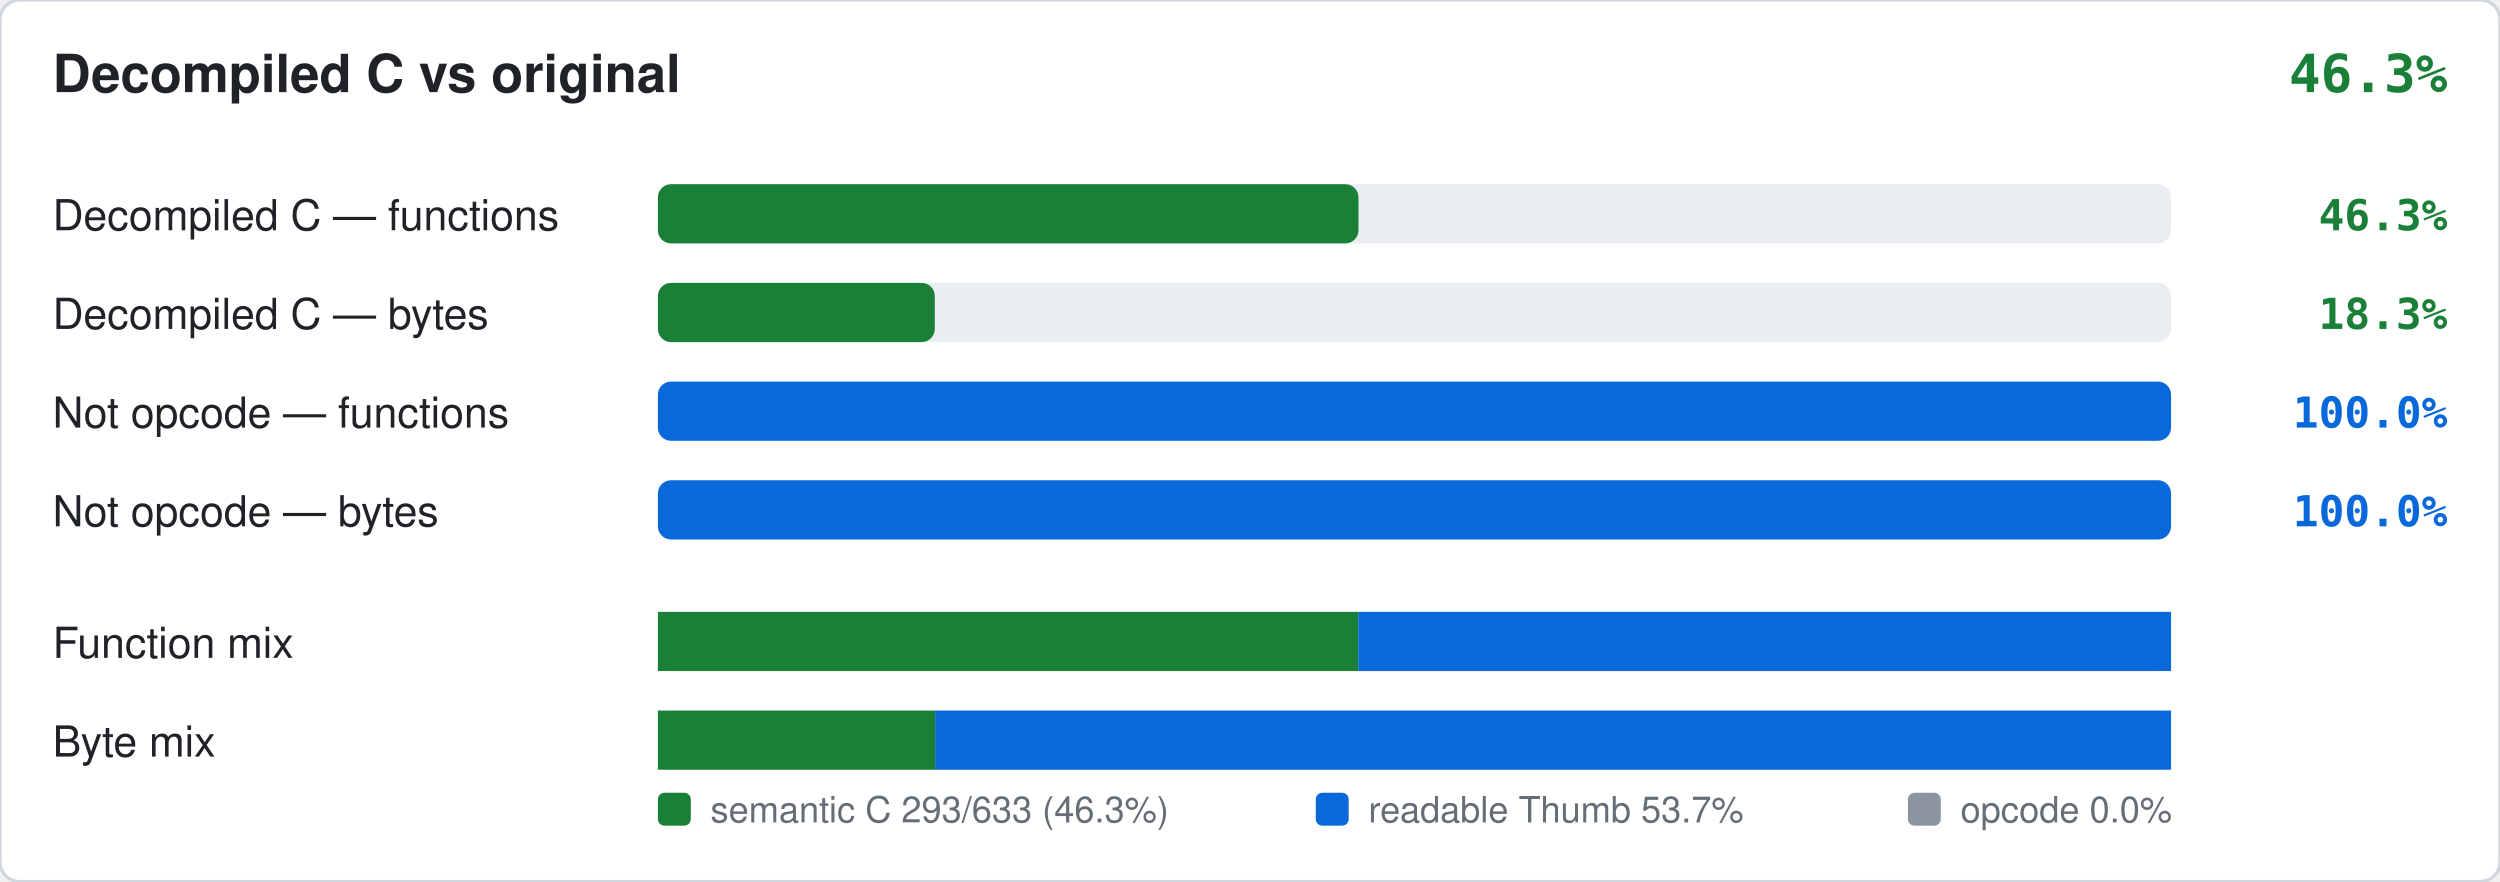
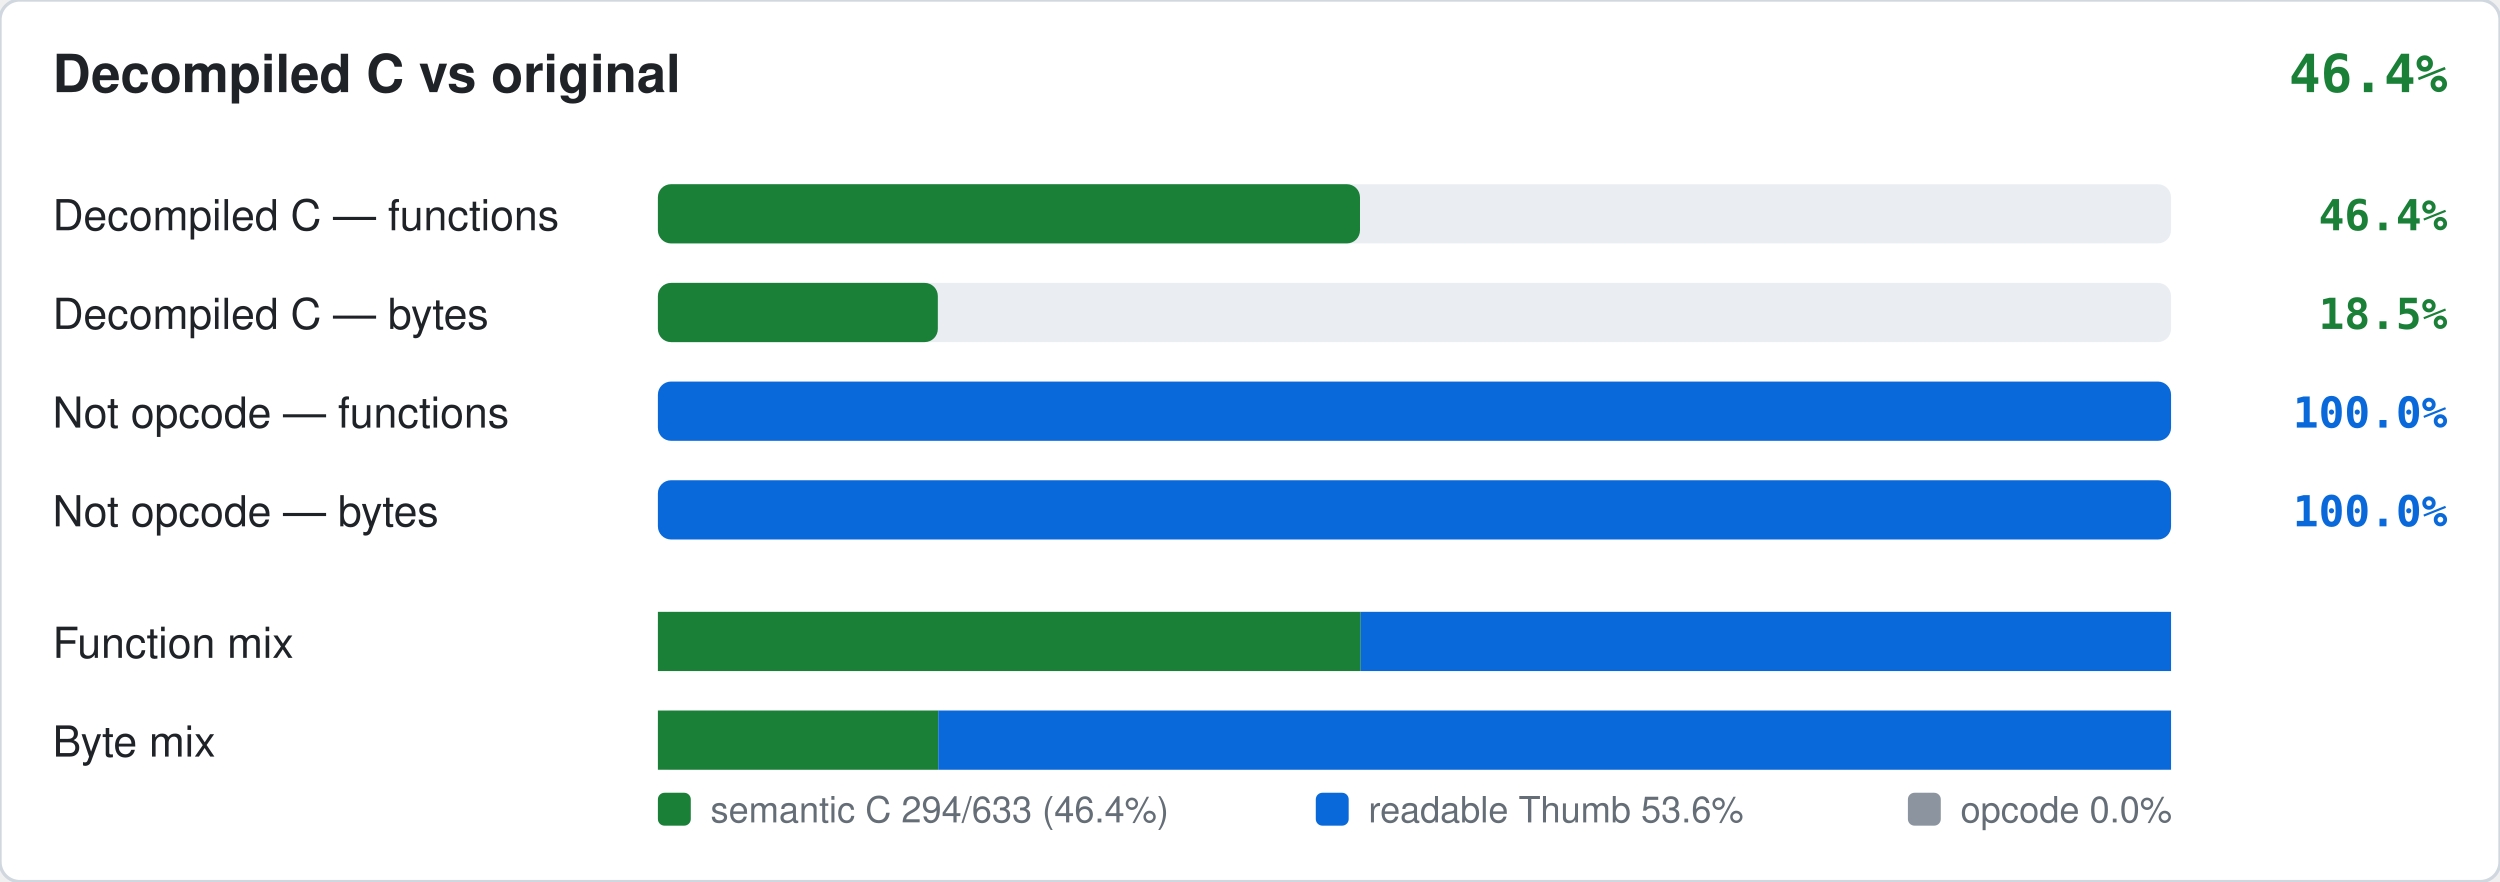
- <svg xmlns="http://www.w3.org/2000/svg" width="760" height="268" viewBox="0 0 760 268" role="img" aria-label="Decompiled C 46.3% functions, 18.3% bytes (293/633, 16,540/90,272)">
+ <svg xmlns="http://www.w3.org/2000/svg" width="760" height="268" viewBox="0 0 760 268" role="img" aria-label="Decompiled C 46.4% functions, 18.5% bytes (294/633, 16,728/90,272)">
  <rect width="760" height="268" rx="6" fill="#ffffff" stroke="#d0d7de" />
  <text x="16" y="28" font-family="-apple-system,BlinkMacSystemFont,Segoe UI,Helvetica,Arial,sans-serif" font-size="16" font-weight="600" fill="#1f2328">Decompiled C vs original</text>
-   <text x="744" y="28" text-anchor="end" font-family="ui-monospace,SFMono-Regular,Menlo,Consolas,monospace" font-size="16" font-weight="700" fill="#1a7f37">46.3%</text>
+   <text x="744" y="28" text-anchor="end" font-family="ui-monospace,SFMono-Regular,Menlo,Consolas,monospace" font-size="16" font-weight="700" fill="#1a7f37">46.4%</text>
  <text x="16" y="70" font-family="-apple-system,BlinkMacSystemFont,Segoe UI,Helvetica,Arial,sans-serif" font-size="13" fill="#1f2328">Decompiled C — functions</text>
  <rect x="200.00" y="56.00" width="460.00" height="18.00" rx="4" fill="#eaeef2" />
-   <rect x="200.00" y="56.00" width="212.98" height="18.00" rx="4" fill="#1a7f37" />
-   <text x="744" y="70" text-anchor="end" font-family="ui-monospace,SFMono-Regular,Menlo,Consolas,monospace" font-size="13" font-weight="700" fill="#1a7f37">46.3%</text>
+   <rect x="200.00" y="56.00" width="213.44" height="18.00" rx="4" fill="#1a7f37" />
+   <text x="744" y="70" text-anchor="end" font-family="ui-monospace,SFMono-Regular,Menlo,Consolas,monospace" font-size="13" font-weight="700" fill="#1a7f37">46.4%</text>
  <text x="16" y="100" font-family="-apple-system,BlinkMacSystemFont,Segoe UI,Helvetica,Arial,sans-serif" font-size="13" fill="#1f2328">Decompiled C — bytes</text>
  <rect x="200.00" y="86.00" width="460.00" height="18.00" rx="4" fill="#eaeef2" />
-   <rect x="200.00" y="86.00" width="84.18" height="18.00" rx="4" fill="#1a7f37" />
-   <text x="744" y="100" text-anchor="end" font-family="ui-monospace,SFMono-Regular,Menlo,Consolas,monospace" font-size="13" font-weight="700" fill="#1a7f37">18.3%</text>
+   <rect x="200.00" y="86.00" width="85.10" height="18.00" rx="4" fill="#1a7f37" />
+   <text x="744" y="100" text-anchor="end" font-family="ui-monospace,SFMono-Regular,Menlo,Consolas,monospace" font-size="13" font-weight="700" fill="#1a7f37">18.5%</text>
  <text x="16" y="130" font-family="-apple-system,BlinkMacSystemFont,Segoe UI,Helvetica,Arial,sans-serif" font-size="13" fill="#1f2328">Not opcode — functions</text>
  <rect x="200.00" y="116.00" width="460.00" height="18.00" rx="4" fill="#eaeef2" />
  <rect x="200.00" y="116.00" width="460.00" height="18.00" rx="4" fill="#0969da" />
  <text x="744" y="130" text-anchor="end" font-family="ui-monospace,SFMono-Regular,Menlo,Consolas,monospace" font-size="13" font-weight="700" fill="#0969da">100.0%</text>
  <text x="16" y="160" font-family="-apple-system,BlinkMacSystemFont,Segoe UI,Helvetica,Arial,sans-serif" font-size="13" fill="#1f2328">Not opcode — bytes</text>
  <rect x="200.00" y="146.00" width="460.00" height="18.00" rx="4" fill="#eaeef2" />
  <rect x="200.00" y="146.00" width="460.00" height="18.00" rx="4" fill="#0969da" />
  <text x="744" y="160" text-anchor="end" font-family="ui-monospace,SFMono-Regular,Menlo,Consolas,monospace" font-size="13" font-weight="700" fill="#0969da">100.0%</text>
  <text x="16" y="200" font-family="-apple-system,BlinkMacSystemFont,Segoe UI,Helvetica,Arial,sans-serif" font-size="13" fill="#1f2328">Function mix</text>
  <rect x="200.00" y="186.00" width="460.00" height="18.00" rx="4" fill="#eaeef2" />
-   <rect x="200.00" y="186.00" width="212.92" height="18.00" fill="#1a7f37" />
-   <rect x="412.92" y="186.00" width="247.08" height="18.00" fill="#0969da" />
+   <rect x="200.00" y="186.00" width="213.65" height="18.00" fill="#1a7f37" />
+   <rect x="413.65" y="186.00" width="246.35" height="18.00" fill="#0969da" />
  <text x="16" y="230" font-family="-apple-system,BlinkMacSystemFont,Segoe UI,Helvetica,Arial,sans-serif" font-size="13" fill="#1f2328">Byte mix</text>
  <rect x="200.00" y="216.00" width="460.00" height="18.00" rx="4" fill="#eaeef2" />
-   <rect x="200.00" y="216.00" width="84.28" height="18.00" fill="#1a7f37" />
-   <rect x="284.28" y="216.00" width="375.72" height="18.00" fill="#0969da" />
+   <rect x="200.00" y="216.00" width="85.24" height="18.00" fill="#1a7f37" />
+   <rect x="285.24" y="216.00" width="374.76" height="18.00" fill="#0969da" />
  <rect x="200" y="241" width="10" height="10" rx="2" fill="#1a7f37" />
-   <text x="216" y="250" font-family="-apple-system,BlinkMacSystemFont,Segoe UI,Helvetica,Arial,sans-serif" font-size="11" fill="#656d76">semantic C 293/633 (46.3%)</text>
+   <text x="216" y="250" font-family="-apple-system,BlinkMacSystemFont,Segoe UI,Helvetica,Arial,sans-serif" font-size="11" fill="#656d76">semantic C 294/633 (46.4%)</text>
  <rect x="400" y="241" width="10" height="10" rx="2" fill="#0969da" />
-   <text x="416" y="250" font-family="-apple-system,BlinkMacSystemFont,Segoe UI,Helvetica,Arial,sans-serif" font-size="11" fill="#656d76">readable Thumb 53.7%</text>
+   <text x="416" y="250" font-family="-apple-system,BlinkMacSystemFont,Segoe UI,Helvetica,Arial,sans-serif" font-size="11" fill="#656d76">readable Thumb 53.6%</text>
  <rect x="580" y="241" width="10" height="10" rx="2" fill="#8c959f" />
  <text x="596" y="250" font-family="-apple-system,BlinkMacSystemFont,Segoe UI,Helvetica,Arial,sans-serif" font-size="11" fill="#656d76">opcode 0.0%</text>
</svg>
